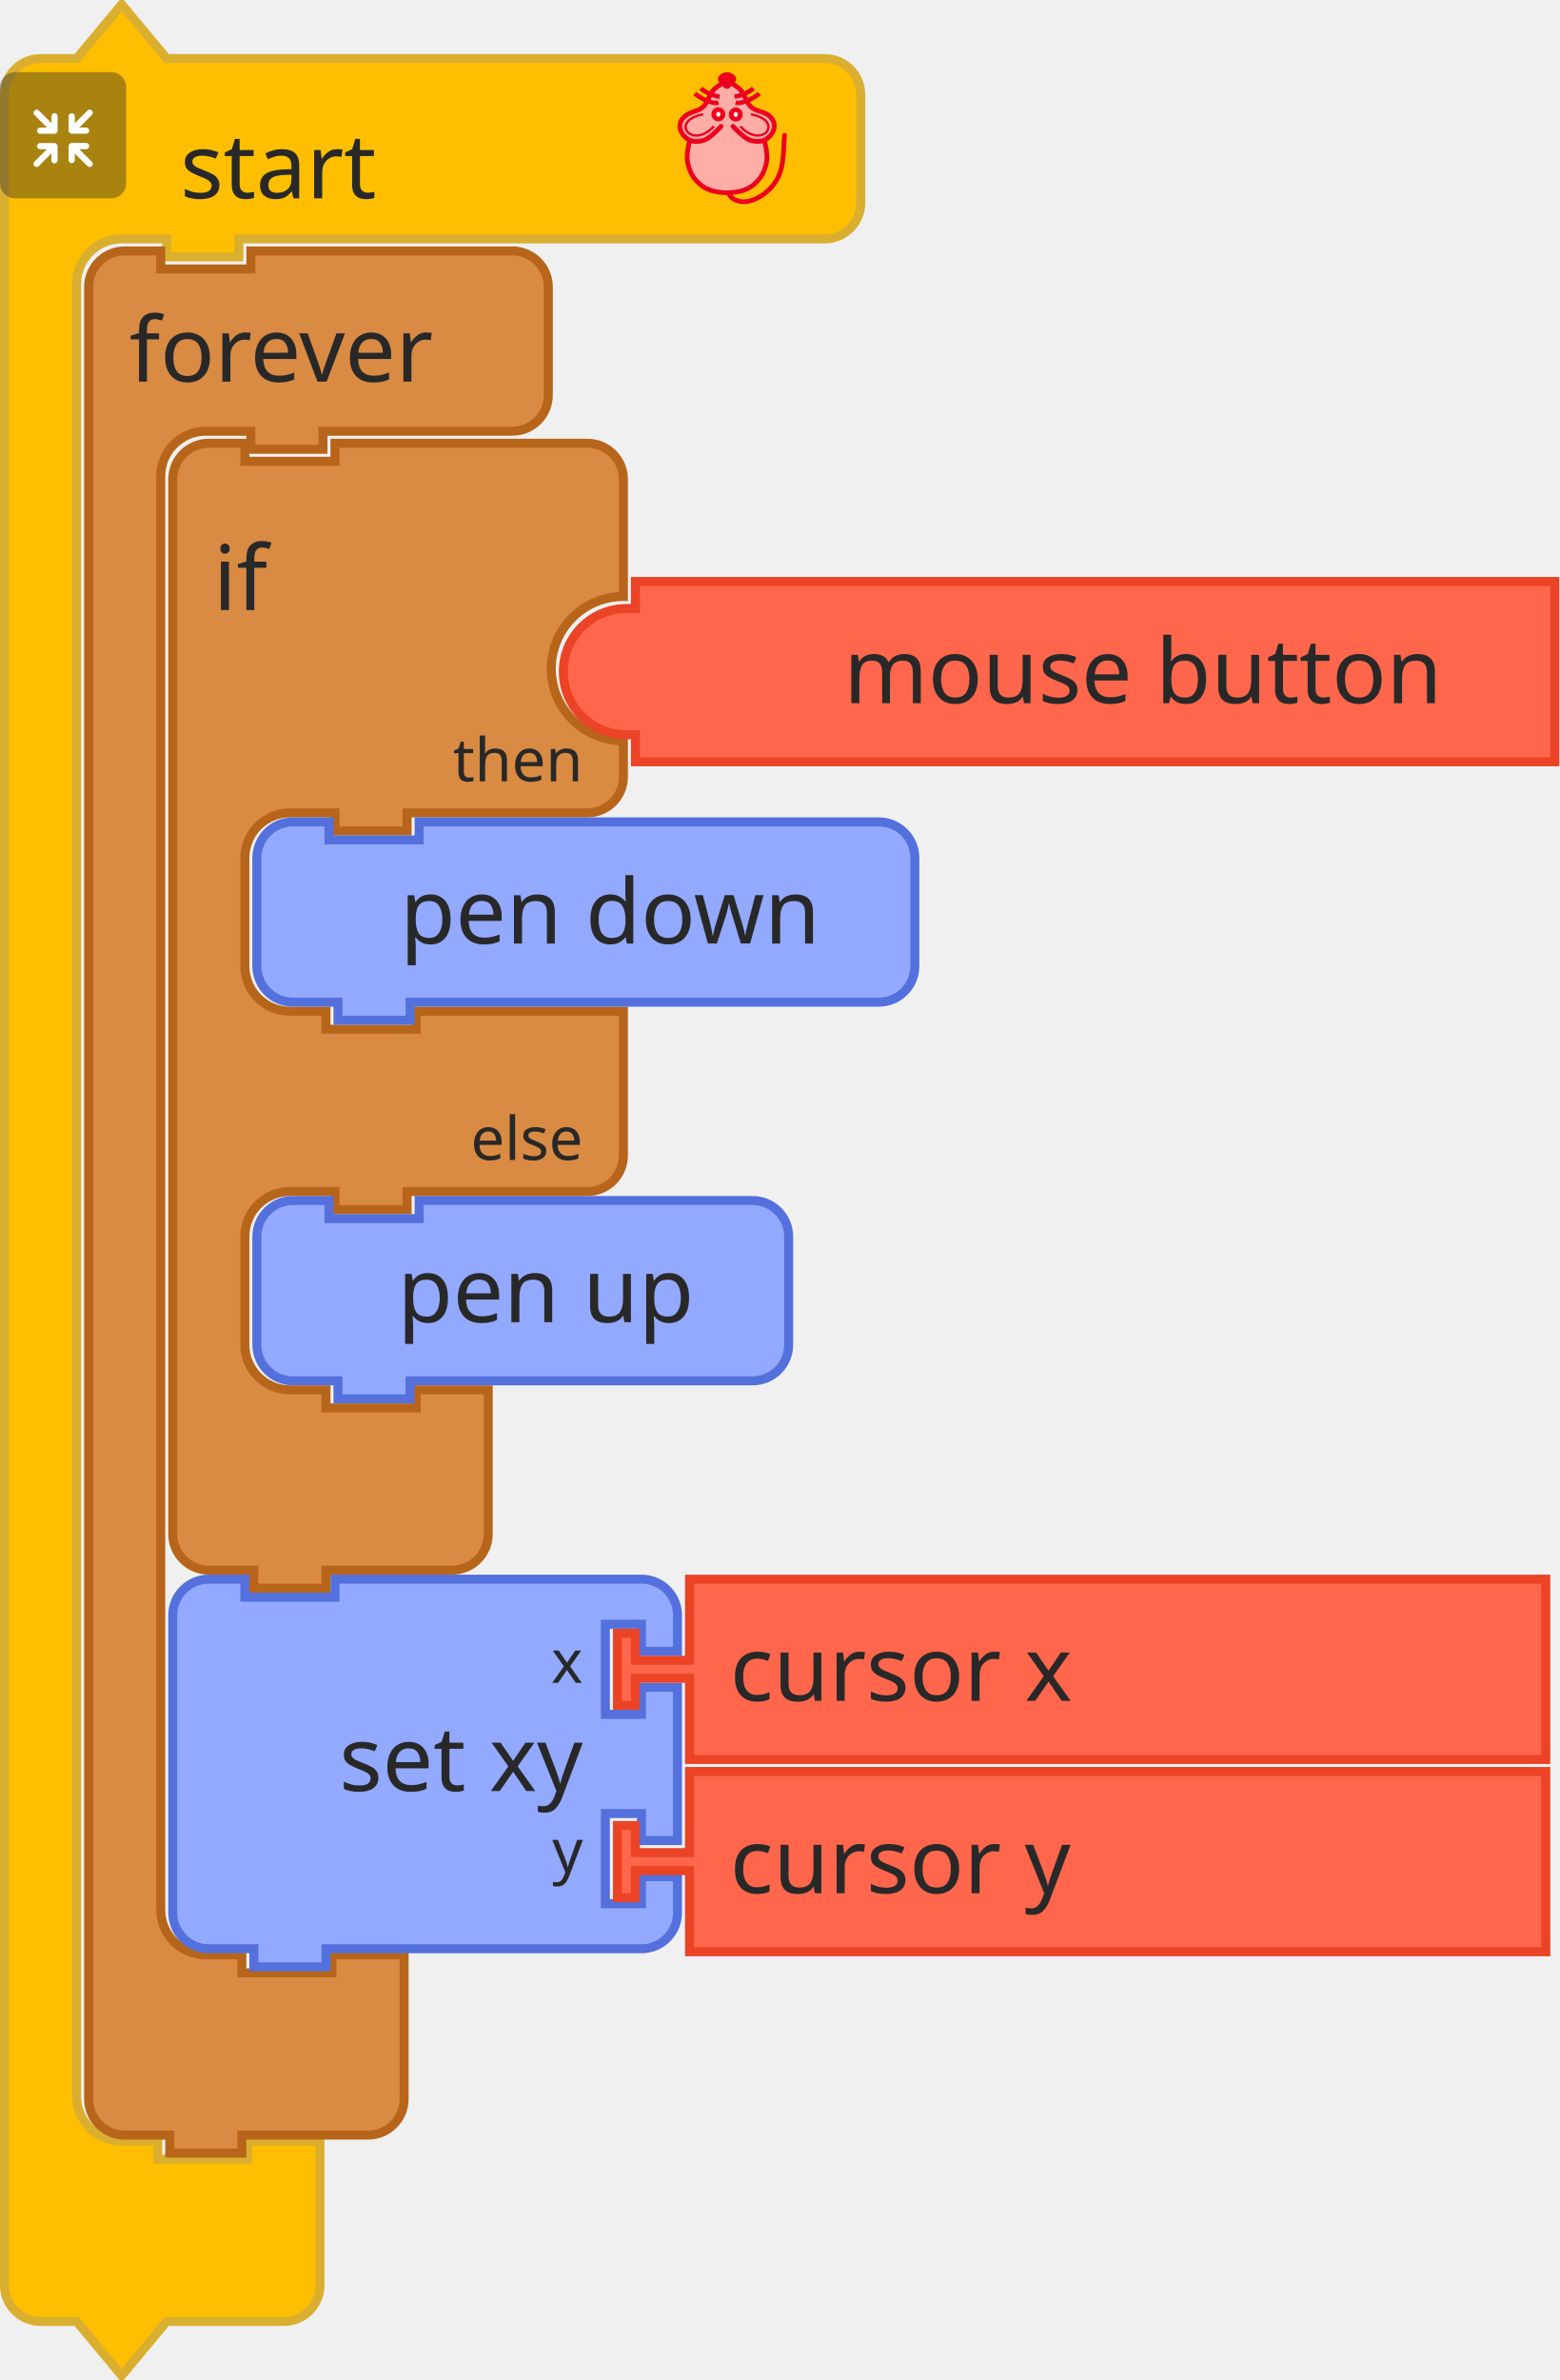
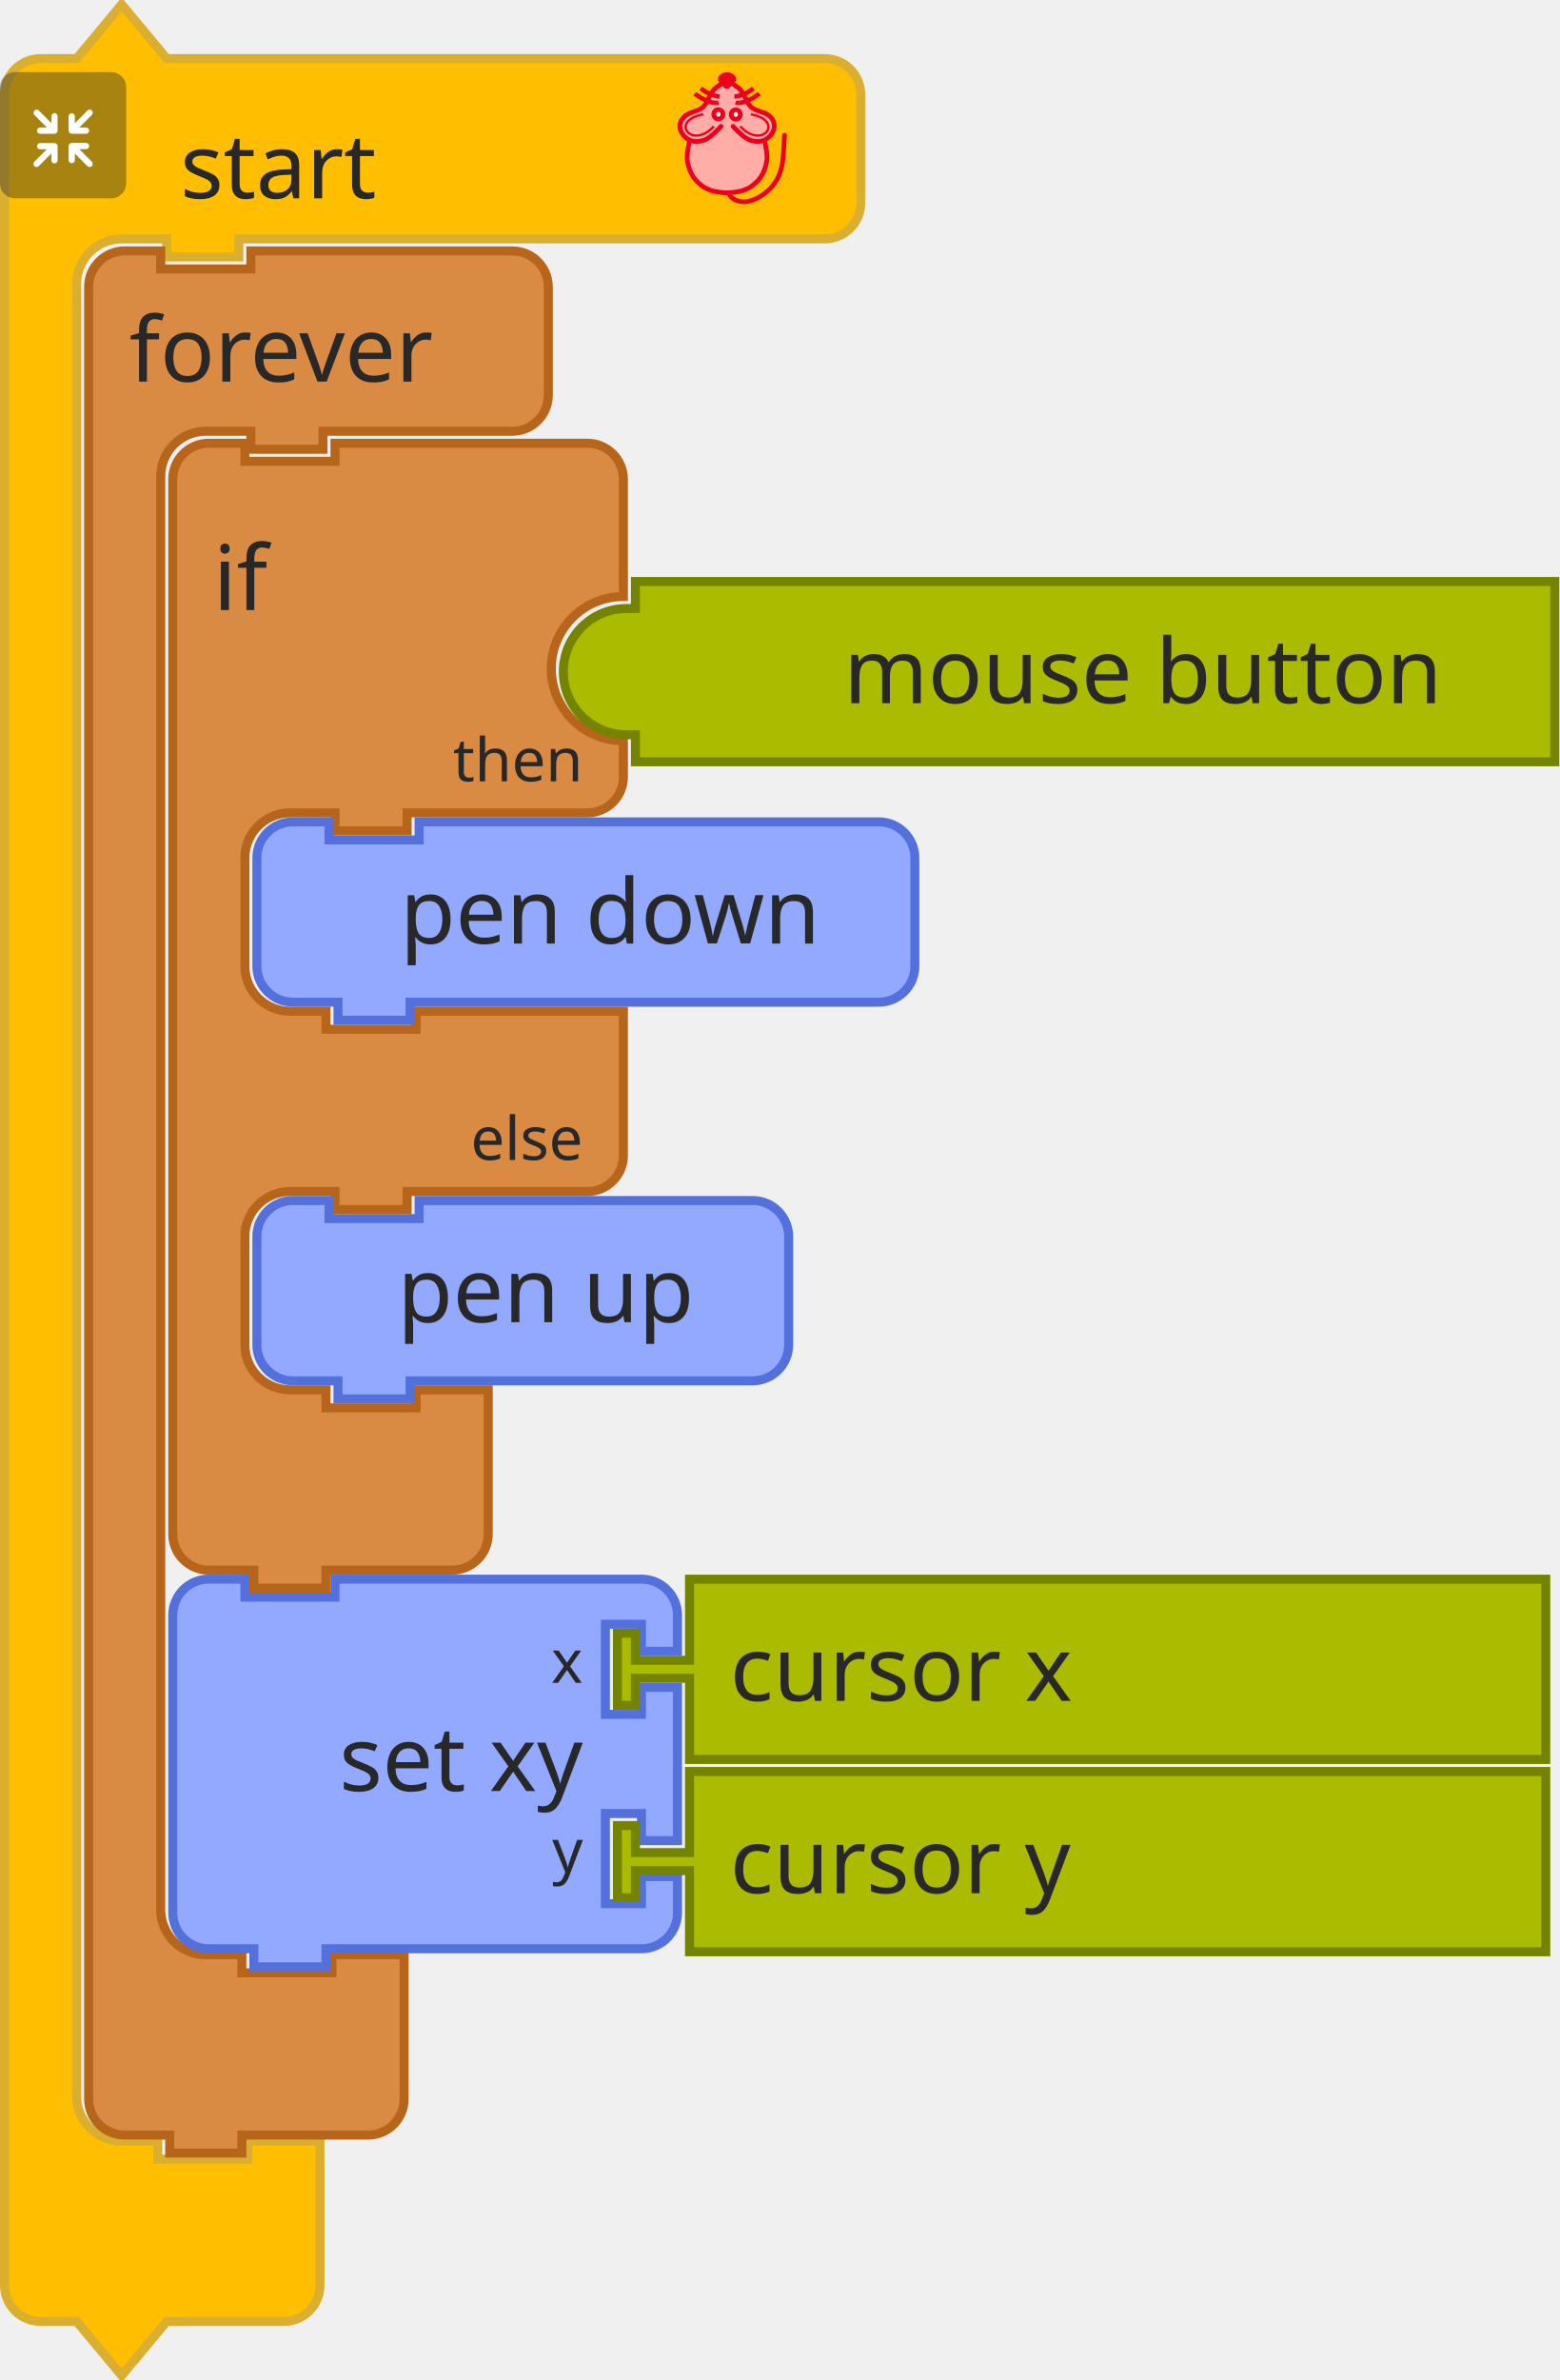
<svg xmlns="http://www.w3.org/2000/svg" width="259.5" height="396">
  <g>
    <g transform="translate(0, 0)">
      <g transform="scale(1.5, 1.5)">
        <path d="m0.5 14.5 L 0.5 10.5 A 4 4 90 0 1 4.5 6.5 L 8.5 6.5 L 13.5 0.5 L 18.5 6.5 L 27.5 6.5 L 87.5 6.5 L 91.5 6.5 A 4 4 90 0 1 95.5 10.5 L 95.5 14.5 L 95.5 18.5 L 95.5 22.5 A 4 4 90 0 1 91.5 26.5 L 87.5 26.5 L 27.5 26.5 L 26.5 26.5 L 26.5 28.5 L 18.5 28.5 L 18.5 26.5 L 17.5 26.5 L 13.5 26.5 A 5 5 90 0 0 8.5 31.5 L 8.5 35.5 L 8.5 39.5 L 8.5 228.5 L 8.5 232.5 A 5 5 90 0 0 13.5 237.5 L 17.5 237.5 L 17.5 239.5 L 27.5 239.5 L 27.5 237.5 L 35.5 237.5 L 35.5 243.5 L 35.5 249.5 L 35.5 253.5 A 4 4 90 0 1 31.5 257.5 L 27.5 257.5 L 18.5 257.5 L 13.5 263.5 L 8.5 257.5 L 4.5 257.5 A 4 4 90 0 1 0.5 253.5 L 0.5 249.5 z" style="fill:#FFBF00;fill-opacity:1;stroke:#DAAF30;stroke-width:1;stroke-linecap:round;stroke-opacity:1;" />
        <text style="font-size:10px;fill:#282828;font-family:sans-serif;text-anchor:start">
          <tspan x="20" y="22">start</tspan>
        </text>
      </g>
    </g>
    <g transform="translate(0, 12) scale(0.5 0.5)">
      <g style="isolation:isolate">
        <g id="レイヤー_2" data-name="レイヤー 2">
          <g id="Icon">
            <rect width="42" height="42" rx="5" ry="5" style="fill:#292929;opacity:0.4;mix-blend-mode:multiply" />
            <path d="M30.56,29.8l-4.17-4.16h2.26a1,1,0,1,0,0-2.07H23.94a1.08,1.08,0,0,0-1.11,1v0s0,0,0,.06v4.64h0a1,1,0,1,0,2.08,0V27.08l4.19,4.19a1,1,0,0,0,1.46,0A1,1,0,0,0,30.56,29.8Z" style="fill:#fff" />
            <path d="M19.17,24.6a1.08,1.08,0,0,0-1.11-1H13.35a1,1,0,1,0,0,2.07H15.6L11.44,29.8a1,1,0,0,0,1.47,1.47l4.18-4.19v2.26a1,1,0,1,0,2.08,0V24.7s0,0,0-.06A.08.08,0,0,1,19.17,24.6Z" style="fill:#fff" />
            <path d="M23.94,20.5h4.7a1,1,0,1,0,0-2.08H26.39l4.17-4.16a1,1,0,0,0,0-1.47,1,1,0,0,0-1.46,0L24.91,17V14.72a1,1,0,1,0-2.08,0v4.64a.43.43,0,0,0,0,.05v.05A1.09,1.09,0,0,0,23.94,20.5Z" style="fill:#fff" />
            <path d="M18.13,13.62a1.08,1.08,0,0,0-1,1.09V17l-4.18-4.19a1,1,0,0,0-1.47,0,1,1,0,0,0,0,1.46l4.16,4.17H13.35a1,1,0,1,0,0,2.08h4.71a1.09,1.09,0,0,0,1.11-1,.08.08,0,0,1,0,0s0,0,0-.06V14.71A1.07,1.07,0,0,0,18.13,13.62Z" style="fill:#fff" />
          </g>
        </g>
      </g>
    </g>
    <g transform="translate(110, 12) scale(0.4 0.4)">
      <g transform="translate(-3.188483,0.1254822)" style="fill:#ffada6;stroke:#ed001d;stroke-width:2;stroke-miterlimit:4;stroke-dasharray:none" id="g3586">
        <path style="fill:#ffada6;stroke:none;stroke-width:1px;stroke-linecap:butt;stroke-linejoin:miter;stroke-opacity:1" id="path4725" d="m 31.188,5.875 c 0,0 -1.255,-1 -2,-1 -1.491,0 -2.946,0.946 -4,2 -1.581,1.581 -1.693,4.186 -3,6 -0.827,1.147 -1.853,2.173 -3,3 -1.814,1.307 -4.419,1.419 -6,3 -1.054,1.054 -2,2.509 -2,4 0,1.491 1.177,3.54 2,4 2.595,1.45 0.837,0.649 2,2 0,0 -1.04,3.301 -1,5 0.065,2.748 2,7 2,8 0,1 3.622,4.469 6,6 2.395,1.542 5.324,2.059 8.165,2.258 3.066,0.215 5.976,-0.356 8.67,-1.835 1.653,-0.907 3.02,-1.925 4.165,-3.423 1.631,-2.136 3.31,-4.403 4,-7 0.428,-1.611 0.204,-3.346 0,-5 -0.168,-1.364 -1.272,-2.653 -1,-4 0.33,-1.634 2.32,-2.478 3,-4 0.694,-1.552 1.688,-3.446 1,-5 -0.786,-1.777 -3.358,-1.961 -5,-3 -1.016,-0.643 -2.106,-1.197 -3,-2 -1.936,-1.74 -3.442,-3.914 -5,-6 -0.719,-0.963 -1.045,-2.27 -2,-3 -0.838,-0.64 -1.974,-1.242 -3,-1 -0.459,0.108 -1,1 -1,1" />
        <path d="m 46.21,28.157 c 0,0 1.464,5.739 1.001,8.584 -0.503,3.094 -1.734,6.32 -4.004,8.584 -2.062,2.056 -3.207,2.828 -6.007,3.815 -1.29,0.455 -4.974,0.954 -6.514,0.954 -1.541,0 -5.224,-0.499 -6.514,-0.954 -2.799,-0.987 -3.945,-1.759 -6.007,-3.815 -2.271,-2.264 -3.501,-5.49 -4.004,-8.584 -0.463,-2.845 1.001,-8.584 1.001,-8.584 M 28.176,22.434 c 0,0 -4.122,4.706 -7.008,5.723 -1.878,0.662 -4.202,0.826 -6.007,0 -1.926,-0.882 -3.584,-2.773 -4.004,-4.769 -0.478,-2.269 0.559,-4.124 2.47,-5.529 2.067,-1.52 4.598,-1.663 6.539,-3.055 2.515,-1.804 2.912,-5.39 5.005,-7.63 1.421,-1.521 5.513,-3.815 5.513,-3.815 0,0 4.092,2.294 5.513,3.815 2.093,2.24 2.49,5.826 5.005,7.63 1.941,1.392 4.539,1.466 6.606,2.927 1.937,1.37 2.882,3.387 2.404,5.656 -0.421,1.996 -2.079,3.887 -4.004,4.769 -1.805,0.826 -4.129,0.662 -6.007,0 -2.885,-1.017 -7.008,-5.723 -7.008,-5.723" id="path4505-6" style="fill:none;stroke:#ed001d;stroke-width:1.954;stroke-linecap:round;stroke-linejoin:miter;stroke-miterlimit:4;stroke-dasharray:none;stroke-opacity:1" />
        <g id="g4565" transform="matrix(1.001084,0,0,0.9537592,57.40195,5.386365)" style="fill:none;stroke:#ed001d;stroke-opacity:1">
          <g id="g4553" transform="translate(0,-1)" style="fill:none;stroke:#ed001d;stroke-opacity:1">
            <path d="M -30.228,8.514 C -33.423,9.403 -38.624,5.875 -40.103,4.586" id="path3411-7" style="fill:none;fill-rule:evenodd;stroke:#ed001d;stroke-width:1.932;stroke-linecap:butt;stroke-linejoin:miter;stroke-miterlimit:4;stroke-dasharray:none;stroke-opacity:1" />
            <path d="M -29.76,5.905 C -33.101,5.474 -35.931,3.736 -37.634,2.342" id="path3413-5" style="fill:none;fill-rule:evenodd;stroke:#ed001d;stroke-width:1.932;stroke-linecap:butt;stroke-linejoin:miter;stroke-miterlimit:4;stroke-dasharray:none;stroke-opacity:1" />
          </g>
          <g id="g4557" style="fill:none;stroke:#ed001d;stroke-opacity:1">
            <path d="m -23.146,7.514 c 3.195,0.889 8.396,-2.64 9.874,-3.929" id="path3411-3" style="fill:none;fill-rule:evenodd;stroke:#ed001d;stroke-width:1.932;stroke-linecap:butt;stroke-linejoin:miter;stroke-miterlimit:4;stroke-dasharray:none;stroke-opacity:1" />
            <path d="m -23.614,4.905 c 3.341,-0.431 6.171,-2.168 7.873,-3.563" id="path3413-56" style="fill:none;fill-rule:evenodd;stroke:#ed001d;stroke-width:1.932;stroke-linecap:butt;stroke-linejoin:miter;stroke-miterlimit:4;stroke-dasharray:none;stroke-opacity:1" />
          </g>
        </g>
        <g id="g4636" transform="matrix(1.001084,0,0,0.9537592,57.9306,3.478847)" style="fill:#ffffff;stroke:#ed001d;stroke-opacity:1;fill-opacity:0.941">
          <ellipse cx="-30.837" cy="14.613" id="circle3409-2" rx="1.885" ry="2.067" style="fill:#ffffff;fill-rule:evenodd;stroke:#ed001d;stroke-width:2;stroke-linecap:butt;stroke-linejoin:miter;stroke-miterlimit:4;stroke-dasharray:none;stroke-opacity:1;fill-opacity:0.941" />
          <ellipse cx="-23.593" cy="14.699" id="ellipse4229-9" rx="1.885" ry="2.067" style="fill:#ffffff;fill-rule:evenodd;stroke:#ed001d;stroke-width:2;stroke-linecap:butt;stroke-linejoin:miter;stroke-miterlimit:4;stroke-dasharray:none;stroke-opacity:1;fill-opacity:0.941" />
        </g>
        <g id="g4632" transform="matrix(1.001084,0,0,0.9537592,58.02711,3.478847)" style="fill:none;stroke:#ed001d;stroke-opacity:1">
          <path d="m -37.187,14.625 c -14.34,2.75 -4.81,15.672 4.375,5.25" id="path4303-1" style="fill:none;fill-rule:evenodd;stroke:#ed001d;stroke-width:1px;stroke-linecap:butt;stroke-linejoin:miter;stroke-miterlimit:4;stroke-dasharray:none;stroke-opacity:1" />
          <path d="m -17.437,14.625 c 14.34,2.75 4.81,15.672 -4.375,5.25" id="path4303-1-2" style="fill:none;fill-rule:evenodd;stroke:#ed001d;stroke-width:1px;stroke-linecap:butt;stroke-linejoin:miter;stroke-miterlimit:4;stroke-dasharray:none;stroke-opacity:1" />
        </g>
        <path d="m 33.128,3.359 c -1.385,1.314 -1.986,2.379 -2.46,2.379 -0.663,0 -1.273,-1.065 -2.46,-2.379 -0.973,-1.077 1.101,-2.379 2.46,-2.379 1.359,0 3.533,1.361 2.46,2.379 z" id="path4227-7" style="fill:#ed001d;fill-rule:evenodd;stroke:#ed001d;stroke-width:2.164;stroke-linecap:butt;stroke-linejoin:miter;stroke-miterlimit:4;stroke-dasharray:none;stroke-opacity:1;fill-opacity:1" />
        <path style="fill:none;stroke:#ed001d;stroke-width:1.954;stroke-linecap:round;stroke-linejoin:miter;stroke-miterlimit:4;stroke-dasharray:none;stroke-opacity:1" id="path4653" d="m 31.302,50.086 c 0,0 0.723,3.124 5.5,3.67 4.777,0.546 11.785,-3.779 14.788,-9.501 3.003,-5.723 2.403,-11.491 3.003,-18.121" />
      </g>
    </g>
  </g>
  <g transform="translate(14, 41)">
    <g transform="scale(1.5, 1.5)">
      <path d="m0.5 8.5 L 0.5 4.5 A 4 4 90 0 1 4.5 0.5 L 8.5 0.5 L 8.5 2.5 L 18.5 2.5 L 18.5 0.5 L 27.5 0.5 L 43.5 0.5 L 47.5 0.5 A 4 4 90 0 1 51.5 4.5 L 51.5 8.5 L 51.5 12.5 L 51.5 16.5 A 4 4 90 0 1 47.5 20.5 L 43.5 20.5 L 27.5 20.5 L 26.5 20.5 L 26.5 22.5 L 18.5 22.5 L 18.5 20.5 L 17.5 20.5 L 13.5 20.5 A 5 5 90 0 0 8.5 25.5 L 8.5 29.5 L 8.5 33.5 L 8.5 180.5 L 8.5 184.5 A 5 5 90 0 0 13.5 189.5 L 17.5 189.5 L 17.5 191.5 L 27.5 191.5 L 27.5 189.5 L 35.5 189.5 L 35.5 195.5 L 35.5 201.5 L 35.5 205.5 A 4 4 90 0 1 31.5 209.5 L 27.5 209.5 L 18.5 209.5 L 17.5 209.5 L 17.5 211.5 L 9.5 211.5 L 9.5 209.5 L 8.5 209.5 L 4.5 209.5 A 4 4 90 0 1 0.5 205.5 L 0.5 201.5 z" style="fill:#D98A43;fill-opacity:1;stroke:#B7651A;stroke-width:1;stroke-linecap:round;stroke-opacity:1;" />
      <text style="font-size:10px;fill:#282828;font-family:sans-serif;text-anchor:start">
        <tspan x="5" y="15">forever</tspan>
      </text>
    </g>
  </g>
  <g transform="translate(28, 73)">
    <g transform="scale(1.5, 1.5)">
      <path d="m0.5 8.5 L 0.5 4.5 A 4 4 90 0 1 4.5 0.5 L 8.5 0.5 L 8.5 2.5 L 18.5 2.5 L 18.5 0.5 L 27.5 0.5 L 42.5 0.5 L 46.5 0.5 A 4 4 90 0 1 50.5 4.5 L 50.5 8.5 L 50.5 17.5 A 8 8 90 0 0 42.5 25.5 A 8 8 90 0 0 50.5 33.5 L 50.5 37.5 A 4 4 90 0 1 46.5 41.5 L 42.5 41.5 L 27.5 41.5 L 26.5 41.5 L 26.5 43.5 L 18.5 43.5 L 18.5 41.5 L 17.5 41.5 L 13.5 41.5 A 5 5 90 0 0 8.5 46.5 L 8.5 50.5 L 8.5 54.5 L 8.5 58.5 A 5 5 90 0 0 13.5 63.5 L 17.5 63.5 L 17.5 65.5 L 27.5 65.5 L 27.5 63.5 L 35.5 63.5 L 50.5 63.5 L 50.5 75.5 L 50.5 79.5 A 4 4 90 0 1 46.5 83.5 L 42.5 83.5 L 27.5 83.5 L 26.5 83.5 L 26.5 85.5 L 18.5 85.5 L 18.5 83.5 L 17.5 83.5 L 13.5 83.5 A 5 5 90 0 0 8.5 88.5 L 8.5 92.5 L 8.5 96.5 L 8.5 100.5 A 5 5 90 0 0 13.5 105.5 L 17.5 105.5 L 17.5 107.5 L 27.5 107.5 L 27.5 105.5 L 35.5 105.5 L 35.5 111.5 L 35.5 117.5 L 35.5 121.5 A 4 4 90 0 1 31.5 125.5 L 27.5 125.5 L 18.5 125.5 L 17.5 125.5 L 17.5 127.5 L 9.5 127.5 L 9.5 125.5 L 8.5 125.5 L 4.5 125.5 A 4 4 90 0 1 0.5 121.5 L 0.5 117.5 z" style="fill:#D98A43;fill-opacity:1;stroke:#B7651A;stroke-width:1;stroke-linecap:round;stroke-opacity:1;" />
      <text style="font-size:10px;fill:#282828;font-family:sans-serif;text-anchor:start">
        <tspan x="5" y="19">if</tspan>
      </text>
      <text style="font-size:6.667px;fill:#282828;font-family:sans-serif;text-anchor:end">
        <tspan x="46" y="38">then</tspan>
      </text>
      <text style="font-size:6.667px;fill:#282828;font-family:sans-serif;text-anchor:end">
        <tspan x="46" y="80">else</tspan>
      </text>
    </g>
  </g>
  <g transform="translate(28, 262)">
    <g transform="scale(1.5, 1.5)">
      <path d="m0.5 8.5 L 0.5 4.5 A 4 4 90 0 1 4.5 0.5 L 8.5 0.5 L 8.5 2.5 L 18.5 2.5 L 18.5 0.5 L 48.5 0.5 L 52.5 0.5 A 4 4 90 0 1 56.5 4.5 L 56.5 8.5 L 52.5 8.5 L 52.5 5.5 L 48.5 5.5 L 48.5 15.5 L 52.5 15.5 L 52.5 12.5 L 56.5 12.5 L 56.5 29.5 L 52.5 29.5 L 52.5 26.5 L 48.5 26.5 L 48.5 36.5 L 52.5 36.5 L 52.5 33.5 L 56.5 33.5 L 56.5 37.5 A 4 4 90 0 1 52.5 41.5 L 48.5 41.5 L 18.5 41.5 L 17.5 41.5 L 17.5 43.5 L 9.5 43.5 L 9.5 41.5 L 8.5 41.5 L 4.5 41.5 A 4 4 90 0 1 0.5 37.5 L 0.5 33.5 L 0.5 12.5 L 0.5 8.5 z" style="fill:#92A9FF;fill-opacity:1;stroke:#5370DC;stroke-width:1;stroke-linecap:round;stroke-opacity:1;" />
      <text style="font-size:10px;fill:#282828;font-family:sans-serif;text-anchor:end">
        <tspan x="46" y="24">set xy</tspan>
      </text>
      <text style="font-size:6.667px;fill:#282828;font-family:sans-serif;text-anchor:end">
        <tspan x="46" y="12">x</tspan>
      </text>
      <text style="font-size:6.667px;fill:#282828;font-family:sans-serif;text-anchor:end">
        <tspan x="46" y="33">y</tspan>
      </text>
    </g>
  </g>
  <g transform="translate(102, 262)">
    <g transform="scale(1.5, 1.5)">
-       <path d="m8.5 0.5 L 103.5 0.5 L 103.5 20.5 L 8.5 20.5 L 8.5 12.5 L 8.5 11.5 L 2.5 11.5 L 2.5 14.5 L 0.5 14.5 L 0.5 6.5 L 2.5 6.5 L 2.5 9.5 L 8.5 9.5 L 8.5 8.5 z" style="fill:#FF664B;fill-opacity:1;stroke:#EA4326;stroke-width:1;stroke-linecap:round;stroke-opacity:1;" />
+       <path d="m8.5 0.5 L 103.5 0.5 L 103.5 20.5 L 8.5 20.5 L 8.5 12.5 L 8.5 11.5 L 2.5 11.5 L 2.5 14.5 L 0.5 14.5 L 0.5 6.5 L 2.5 6.5 L 2.5 9.5 L 8.5 9.5 L 8.5 8.5 z" style="fill:#AABB00;fill-opacity:1;stroke:#748400;stroke-width:1;stroke-linecap:round;stroke-opacity:1;" />
      <text style="font-size:10px;fill:#282828;font-family:sans-serif;text-anchor:start">
        <tspan x="13" y="14">cursor x</tspan>
      </text>
    </g>
  </g>
  <g transform="translate(102, 294)">
    <g transform="scale(1.5, 1.5)">
-       <path d="m8.5 0.5 L 103.5 0.5 L 103.5 20.5 L 8.5 20.5 L 8.5 12.5 L 8.5 11.5 L 2.5 11.5 L 2.5 14.5 L 0.5 14.5 L 0.5 6.5 L 2.5 6.5 L 2.5 9.5 L 8.5 9.5 L 8.5 8.5 z" style="fill:#FF664B;fill-opacity:1;stroke:#EA4326;stroke-width:1;stroke-linecap:round;stroke-opacity:1;" />
+       <path d="m8.5 0.5 L 103.5 0.5 L 103.5 20.5 L 8.5 20.5 L 8.5 12.5 L 8.5 11.5 L 2.5 11.5 L 2.5 14.5 L 0.5 14.5 L 0.5 6.5 L 2.5 6.5 L 2.5 9.5 L 8.5 9.5 L 8.5 8.5 z" style="fill:#AABB00;fill-opacity:1;stroke:#748400;stroke-width:1;stroke-linecap:round;stroke-opacity:1;" />
      <text style="font-size:10px;fill:#282828;font-family:sans-serif;text-anchor:start">
        <tspan x="13" y="14">cursor y</tspan>
      </text>
    </g>
  </g>
  <g transform="translate(42, 199)">
    <g transform="scale(1.5, 1.5)">
      <path d="m0.5 8.5 L 0.5 4.5 A 4 4 90 0 1 4.5 0.5 L 8.5 0.5 L 8.5 2.5 L 18.5 2.5 L 18.5 0.5 L 51.5 0.5 L 55.5 0.5 A 4 4 90 0 1 59.5 4.5 L 59.5 8.5 L 59.5 12.5 L 59.5 16.5 A 4 4 90 0 1 55.5 20.5 L 51.5 20.5 L 18.5 20.5 L 17.5 20.5 L 17.5 22.5 L 9.5 22.5 L 9.5 20.5 L 8.5 20.5 L 4.5 20.5 A 4 4 90 0 1 0.5 16.5 L 0.5 12.5 z" style="fill:#92A9FF;fill-opacity:1;stroke:#5370DC;stroke-width:1;stroke-linecap:round;stroke-opacity:1;" />
      <text style="font-size:10px;fill:#282828;font-family:sans-serif;text-anchor:end">
        <tspan x="49" y="14">pen up</tspan>
      </text>
    </g>
  </g>
  <g transform="translate(42, 136)">
    <g transform="scale(1.5, 1.5)">
      <path d="m0.5 8.5 L 0.5 4.5 A 4 4 90 0 1 4.5 0.5 L 8.5 0.5 L 8.5 2.5 L 18.5 2.5 L 18.5 0.5 L 65.5 0.5 L 69.5 0.5 A 4 4 90 0 1 73.5 4.5 L 73.5 8.5 L 73.5 12.5 L 73.5 16.5 A 4 4 90 0 1 69.5 20.5 L 65.5 20.5 L 18.5 20.5 L 17.5 20.5 L 17.5 22.5 L 9.5 22.5 L 9.5 20.5 L 8.5 20.5 L 4.5 20.5 A 4 4 90 0 1 0.5 16.5 L 0.5 12.5 z" style="fill:#92A9FF;fill-opacity:1;stroke:#5370DC;stroke-width:1;stroke-linecap:round;stroke-opacity:1;" />
      <text style="font-size:10px;fill:#282828;font-family:sans-serif;text-anchor:end">
        <tspan x="63" y="14">pen down</tspan>
      </text>
    </g>
  </g>
  <g transform="translate(93, 96)">
    <g transform="scale(1.5, 1.5)">
-       <path d="m0.5 10.5 A 7 7 90 0 1 7.5 3.5 L 8.5 3.5 L 8.5 2.5 L 8.5 0.5 L 110.5 0.5 L 110.5 16.5 L 110.5 20.5 L 8.5 20.5 L 8.5 18.5 L 8.5 17.5 L 7.5 17.5 A 7 7 90 0 1 0.5 10.5 z" style="fill:#FF664B;fill-opacity:1;stroke:#EA4326;stroke-width:1;stroke-linecap:round;stroke-opacity:1;" />
+       <path d="m0.5 10.5 A 7 7 90 0 1 7.5 3.5 L 8.5 3.5 L 8.5 2.5 L 8.5 0.5 L 110.5 0.5 L 110.5 16.5 L 110.5 20.5 L 8.5 20.5 L 8.5 18.5 L 8.5 17.5 L 7.5 17.5 A 7 7 90 0 1 0.5 10.5 z" style="fill:#AABB00;fill-opacity:1;stroke:#748400;stroke-width:1;stroke-linecap:round;stroke-opacity:1;" />
      <text style="font-size:10px;fill:#282828;font-family:sans-serif;text-anchor:end">
        <tspan x="98" y="14">mouse button</tspan>
      </text>
    </g>
  </g>
</svg>
